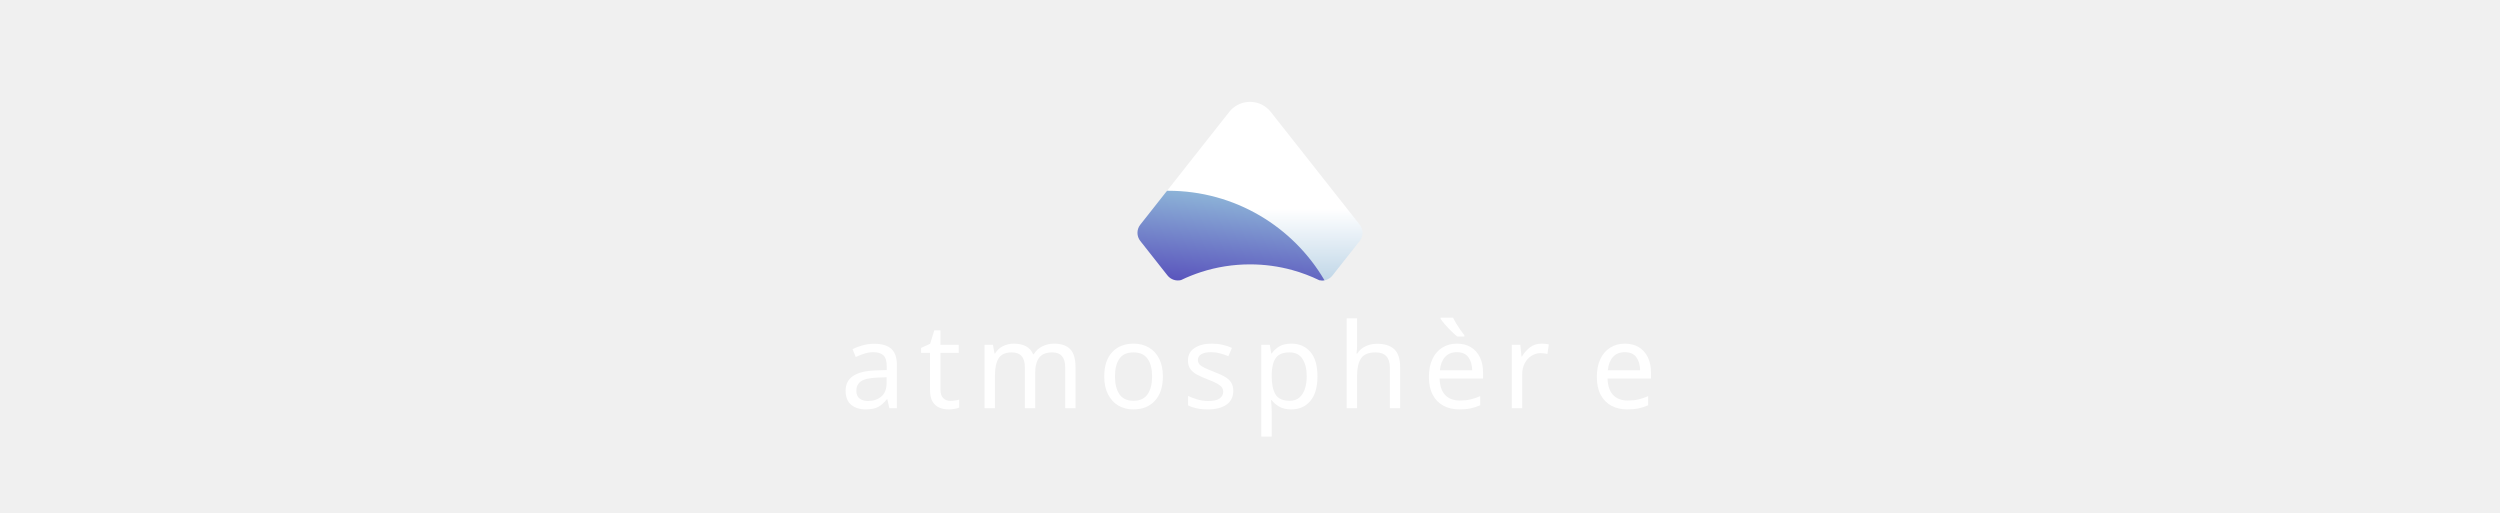
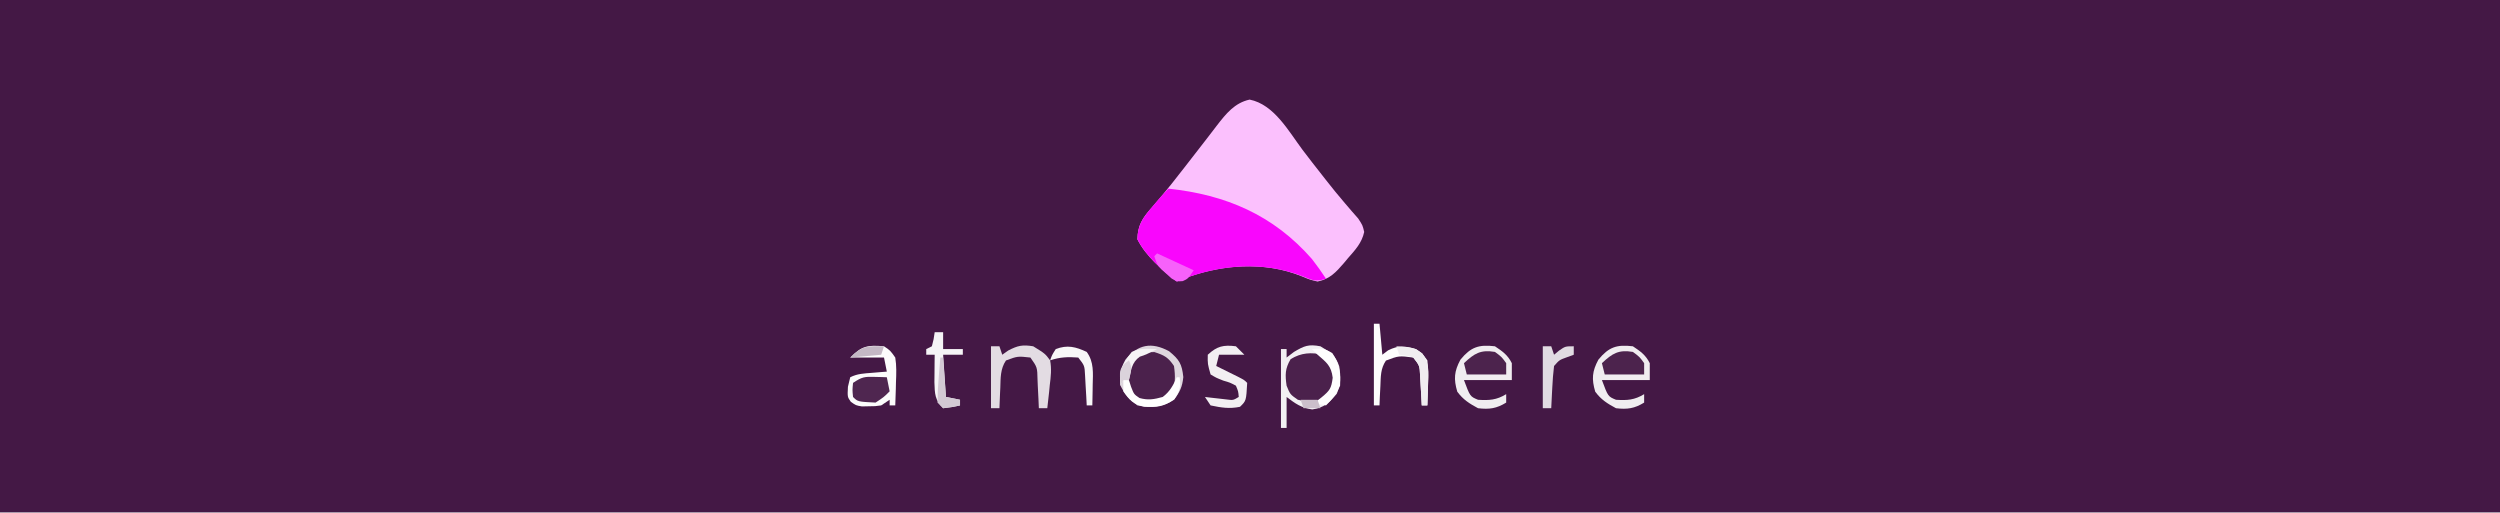
- <svg xmlns="http://www.w3.org/2000/svg" width="888" height="182" viewBox="0 0 888 182" style="background:#37394c">
-   <defs>
-     <linearGradient id="a" x1="39.803%" x2="39.803%" y1="59.878%" y2="121.158%">
-       <stop stop-color="#FFFFFF" offset="0%" />
-       <stop stop-color="#9FC1DB" offset="100%" />
-     </linearGradient>
-     <linearGradient id="b" x1="50%" x2="25.242%" y1="0%" y2="111.09%">
-       <stop stop-color="#90B9D9" offset="0%" />
-       <stop stop-color="#554BBA" offset="100%" />
-     </linearGradient>
-   </defs>
-   <g fill="none" fill-rule="evenodd" transform="translate(298 8)">
-     <text fill="#FFFFFF" font-family="Montserrat-Light, Montserrat" font-size="42" font-weight="300" letter-spacing="4.5">
-       <tspan x=".422" y="137">atmosphèr</tspan>
-       <tspan x="266.882" y="137">e</tspan>
-     </text>
-     <g transform="translate(105.688 28.125)">
-       <path fill="url(#a)" d="M66.043,63.522 C61.641,55.913 51.64,45.901 40.312,39.337 C29.864,33.282 18.75,32.8 10.535,32.03 L32.941,3.624 C36.14,-0.431 42.033,-1.136 46.105,2.051 C46.692,2.51 47.223,3.039 47.684,3.624 L79.287,43.689 C80.623,45.382 80.623,47.766 79.287,49.459 L69.598,61.742 C68.715,62.859 67.401,63.484 66.043,63.522 Z" />
-       <path fill="url(#b)" d="M55.327,59.799 C50.548,58.483 45.512,57.78 40.312,57.78 C34.254,57.78 28.419,58.734 22.951,60.5 C20.499,61.292 18.121,62.247 15.829,63.352 C14.062,63.796 12.159,63.177 11,61.708 L1.338,49.459 C0.002,47.766 0.002,45.382 1.338,43.689 L10.847,31.634 C10.981,31.633 11.116,31.632 11.25,31.632 C34.948,31.632 55.648,44.419 66.777,63.444 C66.175,63.556 65.551,63.551 64.939,63.421 C61.88,61.935 58.666,60.718 55.327,59.799 Z" />
-     </g>
-   </g>
+ <svg xmlns="http://www.w3.org/2000/svg" version="1.1" width="888" height="182">
+   <path d="M0 0 C293.04 0 586.08 0 888 0 C888 60.06 888 120.12 888 182 C594.96 182 301.92 182 0 182 C0 121.94 0 61.88 0 0 Z " fill="#441845" transform="translate(0,0)" />
+   <path d="M0 0 C8.659 1.732 13.793 11.156 18.775 17.831 C21.037 20.837 23.362 23.793 25.688 26.75 C26.142 27.332 26.596 27.914 27.065 28.513 C29.264 31.317 31.493 34.079 33.82 36.777 C34.643 37.738 35.465 38.698 36.312 39.688 C37.049 40.524 37.785 41.361 38.543 42.223 C40.125 44.625 40.125 44.625 40.688 47.016 C39.849 50.904 37.502 53.406 34.938 56.312 C34.455 56.893 33.972 57.474 33.475 58.072 C30.707 61.285 28.44 63.769 24.125 64.625 C21.406 63.98 21.406 63.98 18.625 62.812 C5.164 57.273 -10.298 58.556 -23.738 63.727 C-24.796 64.171 -24.796 64.171 -25.875 64.625 C-31.173 60.408 -36.77 55.753 -39.875 49.625 C-39.759 44.734 -38.172 42.237 -35 38.625 C-34.185 37.672 -33.371 36.72 -32.531 35.738 C-32.097 35.234 -31.662 34.729 -31.215 34.209 C-28.899 31.471 -26.705 28.64 -24.5 25.812 C-24.044 25.231 -23.587 24.65 -23.117 24.051 C-20.697 20.967 -18.293 17.872 -15.906 14.762 C-15.419 14.132 -14.933 13.502 -14.431 12.853 C-13.505 11.653 -12.583 10.45 -11.667 9.243 C-8.408 5.037 -5.349 1.163 0 0 Z " fill="#FBC0FD" transform="translate(443.875,35.375)" />
+   <path d="M0 0 C20.33 2.154 37.278 9.318 51 25 C52.787 27.282 54.402 29.578 56 32 C52.274 33.242 51.208 32.548 47.625 31.125 C33.232 25.455 17.098 27.072 3 33 C-2.298 28.783 -7.895 24.128 -11 18 C-10.944 12.766 -8.849 10.062 -5.5 6.188 C-4.685 5.232 -3.871 4.277 -3.031 3.293 C-1 1 -1 1 0 0 Z " fill="#F906FD" transform="translate(415,67)" />
+   <path d="M0 0 C3.521 2.059 5.435 3.263 6.703 7.16 C7.278 10.906 7.272 13.342 5.812 16.875 C3.059 20.104 1.415 21.785 -2.875 22.438 C-6.75 21.895 -8.919 20.347 -12 18 C-12 21.63 -12 25.26 -12 29 C-12.66 29 -13.32 29 -14 29 C-14 19.76 -14 10.52 -14 1 C-13.34 1 -12.68 1 -12 1 C-12 1.99 -12 2.98 -12 4 C-11.134 3.34 -10.268 2.68 -9.375 2 C-5.672 -0.194 -4.198 -0.787 0 0 Z " fill="#4B214C" transform="translate(469,123)" />
+   <path d="M0 0 C3.658 2.993 4.567 4.534 5.062 9.188 C4.706 12.684 3.846 14.455 1.75 17.25 C-2.476 20.067 -6.286 20.05 -11.25 19.25 C-14.074 17.06 -15.665 15.42 -17.25 12.25 C-17.694 8.342 -17.387 6.505 -15.5 3 C-11.076 -2.408 -6.288 -3.386 0 0 Z " fill="#4B214C" transform="translate(415.25,124.75)" />
+   <path d="M0 0 C2.7 1.8 4.542 3.084 6 6 C6 7.98 6 9.96 6 12 C0.39 12 -5.22 12 -11 12 C-8.833 17.833 -8.833 17.833 -6 19 C-2.044 19.258 0.597 19.094 4 17 C4 17.99 4 18.98 4 20 C0.573 22.109 -2.009 22.479 -6 22 C-9.065 20.35 -11.308 18.944 -13.375 16.125 C-14.696 11.634 -14.484 8.899 -12.25 4.75 C-8.611 0.302 -5.757 -0.705 0 0 Z " fill="#F0EDF0" transform="translate(580,123)" />
+   <path d="M0 0 C2.7 1.8 4.542 3.084 6 6 C6 7.98 6 9.96 6 12 C0.39 12 -5.22 12 -11 12 C-8.833 17.833 -8.833 17.833 -6 19 C-2.044 19.258 0.597 19.094 4 17 C4 17.99 4 18.98 4 20 C0.573 22.109 -2.009 22.479 -6 22 C-9.065 20.35 -11.308 18.944 -13.375 16.125 C-14.696 11.634 -14.484 8.899 -12.25 4.75 C-8.611 0.302 -5.757 -0.705 0 0 Z " fill="#F0EDF0" transform="translate(531,123)" />
+   <path d="M0 0 C2.211 1.473 2.211 1.473 4 4 C4.482 6.934 4.378 9.787 4.25 12.75 C4.232 13.543 4.214 14.336 4.195 15.152 C4.148 17.102 4.077 19.051 4 21 C3.34 21 2.68 21 2 21 C2 20.34 2 19.68 2 19 C1.01 19.66 0.02 20.32 -1 21 C-3.156 21.301 -3.156 21.301 -5.5 21.312 C-6.66 21.338 -6.66 21.338 -7.844 21.363 C-10 21 -10 21 -11.793 19.707 C-13 18 -13 18 -12.812 14.375 C-12.544 13.261 -12.276 12.148 -12 11 C-9.431 9.716 -7.234 9.67 -4.375 9.438 C-3.372 9.354 -2.369 9.27 -1.336 9.184 C-0.565 9.123 0.206 9.062 1 9 C0.67 7.35 0.34 5.7 0 4 C-3.96 4 -7.92 4 -12 4 C-7.846 -0.154 -5.854 -0.505 0 0 Z " fill="#FCFCFC" transform="translate(314,123)" />
+   <path d="M0 0 C3.521 2.059 5.435 3.263 6.703 7.16 C7.278 10.906 7.272 13.342 5.812 16.875 C3.059 20.104 1.415 21.785 -2.875 22.438 C-6.75 21.895 -8.919 20.347 -12 18 C-12 21.63 -12 25.26 -12 29 C-12.66 29 -13.32 29 -14 29 C-14 19.76 -14 10.52 -14 1 C-13.34 1 -12.68 1 -12 1 C-12 1.99 -12 2.98 -12 4 C-11.134 3.34 -10.268 2.68 -9.375 2 C-5.672 -0.194 -4.198 -0.787 0 0 Z M-10.562 4.562 C-12.572 7.97 -12.547 10.104 -12 14 C-10.746 17.088 -10.746 17.088 -8 19 C-4.854 19.71 -2.145 19.716 1 19 C4.069 16.455 4.848 14.911 5.5 11 C4.848 7.089 4.069 5.545 1 3 C-3.324 2.088 -6.769 2.249 -10.562 4.562 Z " fill="#F2F0F3" transform="translate(469,123)" />
+   <path d="M0 0 C0.99 0 1.98 0 3 0 C3.33 0.99 3.66 1.98 4 3 C4.701 2.505 5.402 2.01 6.125 1.5 C9.535 -0.279 11.206 -0.62 15 0 C19.236 2.622 19.236 2.622 21 5 C21.585 8.013 21.261 10.785 20.875 13.812 C20.8 14.601 20.725 15.389 20.648 16.201 C20.461 18.137 20.234 20.069 20 22 C19.01 22 18.02 22 17 22 C16.927 20.302 16.927 20.302 16.852 18.57 C16.777 17.089 16.701 15.607 16.625 14.125 C16.594 13.379 16.563 12.632 16.531 11.863 C16.444 7.465 16.444 7.465 14 4 C9.465 3.497 9.465 3.497 5.32 5.039 C3.305 8.032 3.427 11.189 3.312 14.688 C3.278 15.389 3.244 16.091 3.209 16.814 C3.127 18.542 3.062 20.271 3 22 C2.01 22 1.02 22 0 22 C0 14.74 0 7.48 0 0 Z " fill="#E3DCE3" transform="translate(352,123)" />
+   <path d="M0 0 C0.66 0 1.32 0 2 0 C2.33 3.63 2.66 7.26 3 11 C3.681 10.484 4.361 9.969 5.062 9.438 C8.905 7.557 10.911 7.885 15 9 C17.199 10.543 17.199 10.543 19 13 C19.291 15.894 19.382 18.379 19.25 21.25 C19.232 21.995 19.214 22.74 19.195 23.508 C19.148 25.339 19.077 27.17 19 29 C18.34 29 17.68 29 17 29 C16.951 28.024 16.902 27.048 16.852 26.043 C16.777 24.771 16.702 23.498 16.625 22.188 C16.555 20.923 16.486 19.658 16.414 18.355 C16.239 14.872 16.239 14.872 14 12 C8.894 11.345 8.894 11.345 4.289 13.074 C2.328 16.003 2.472 18.706 2.312 22.188 C2.247 23.46 2.181 24.732 2.113 26.043 C2.057 27.507 2.057 27.507 2 29 C1.34 29 0.68 29 0 29 C0 19.43 0 9.86 0 0 Z " fill="#FDFDFD" transform="translate(488,115)" />
+   <path d="M0 0 C3.658 2.993 4.567 4.534 5.062 9.188 C4.706 12.684 3.846 14.455 1.75 17.25 C-2.476 20.067 -6.286 20.05 -11.25 19.25 C-14.074 17.06 -15.665 15.42 -17.25 12.25 C-17.694 8.342 -17.387 6.505 -15.5 3 C-11.076 -2.408 -6.288 -3.386 0 0 Z M-13.25 3.25 C-14.851 6.453 -14.739 9.775 -14.25 13.25 C-12.207 16.315 -10.809 17.072 -7.312 18.188 C-3.651 18.262 -2.12 17.464 0.75 15.25 C2.351 12.047 2.239 8.725 1.75 5.25 C-0.293 2.185 -1.691 1.428 -5.188 0.312 C-8.849 0.238 -10.38 1.036 -13.25 3.25 Z " fill="#DED6DE" transform="translate(415.25,124.75)" />
+   <path d="M0 0 C0.99 0 1.98 0 3 0 C3 1.98 3 3.96 3 6 C5.31 6 7.62 6 10 6 C10 6.66 10 7.32 10 8 C7.69 8 5.38 8 3 8 C3.33 12.95 3.66 17.9 4 23 C5.65 23.33 7.3 23.66 9 24 C9 24.66 9 25.32 9 26 C6.125 26.625 6.125 26.625 3 27 C0.057 24.057 0.027 21.885 -0.098 17.766 C-0.086 16.605 -0.074 15.445 -0.062 14.25 C-0.053 13.08 -0.044 11.909 -0.035 10.703 C-0.024 9.811 -0.012 8.919 0 8 C-0.99 8 -1.98 8 -3 8 C-3 7.34 -3 6.68 -3 6 C-2.34 5.67 -1.68 5.34 -1 5 C-0.344 2.473 -0.344 2.473 0 0 Z " fill="#F5F4F6" transform="translate(332,118)" />
+   <path d="M0 0 C2.375 1.75 2.375 1.75 4 4 C4 5.32 4 6.64 4 8 C-0.62 8 -5.24 8 -10 8 C-10.33 6.68 -10.66 5.36 -11 4 C-7.33 0.545 -5.082 -0.865 0 0 Z " fill="#4C234D" transform="translate(580,125)" />
+   <path d="M0 0 C2.375 1.75 2.375 1.75 4 4 C4 5.32 4 6.64 4 8 C-0.62 8 -5.24 8 -10 8 C-10.33 6.68 -10.66 5.36 -11 4 C-7.33 0.545 -5.082 -0.865 0 0 Z " fill="#4C234D" transform="translate(531,125)" />
+   <path d="M0 0 C0.99 0.99 1.98 1.98 3 3 C0.03 3 -2.94 3 -6 3 C-6.33 4.32 -6.66 5.64 -7 7 C-6.29 7.349 -5.579 7.699 -4.848 8.059 C-3.929 8.514 -3.009 8.969 -2.062 9.438 C-1.146 9.89 -0.229 10.342 0.715 10.809 C3 12 3 12 4 13 C3.652 19.374 3.652 19.374 1.438 21.5 C-2.343 22.276 -5.206 21.796 -9 21 C-9.66 20.01 -10.32 19.02 -11 18 C-10.301 18.084 -9.603 18.168 -8.883 18.254 C-7.973 18.356 -7.063 18.458 -6.125 18.562 C-5.22 18.667 -4.315 18.771 -3.383 18.879 C-0.983 19.197 -0.983 19.197 1 18 C0.848 16.037 0.848 16.037 0 14 C-2.057 12.902 -2.057 12.902 -4.5 12.188 C-6.965 11.215 -6.965 11.215 -9 10 C-10.062 6.25 -10.062 6.25 -10 3 C-6.708 -0.038 -4.439 -0.567 0 0 Z " fill="#F2EFF2" transform="translate(439,123)" />
+   <path d="M0 0 C1.212 0.027 1.212 0.027 2.449 0.055 C3.372 0.089 3.372 0.089 4.312 0.125 C4.643 1.775 4.973 3.425 5.312 5.125 C3.25 7.188 3.25 7.188 0.312 9.125 C-6.003 8.809 -6.003 8.809 -7.688 7.125 C-7.938 4.688 -7.938 4.688 -7.688 2.125 C-4.484 -0.011 -3.668 -0.106 0 0 Z " fill="#4F2650" transform="translate(310.6875,133.875)" />
+   <path d="M0 0 C0.99 0 1.98 0 3 0 C3.33 0.99 3.66 1.98 4 3 C4.598 2.505 5.196 2.01 5.812 1.5 C8 0 8 0 11 0 C11 0.99 11 1.98 11 3 C10.216 3.289 9.432 3.578 8.625 3.875 C5.903 4.849 5.903 4.849 4 7 C3.694 9.569 3.489 12.048 3.375 14.625 C3.336 15.331 3.298 16.038 3.258 16.766 C3.164 18.51 3.081 20.255 3 22 C2.01 22 1.02 22 0 22 C0 14.74 0 7.48 0 0 Z " fill="#E1DBE2" transform="translate(548,123)" />
+   <path d="M0 0 C2.615 3.577 2.229 7.512 2.125 11.75 C2.116 12.447 2.107 13.145 2.098 13.863 C2.074 15.576 2.038 17.288 2 19 C1.34 19 0.68 19 0 19 C-0.049 18.024 -0.098 17.048 -0.148 16.043 C-0.261 14.135 -0.261 14.135 -0.375 12.188 C-0.445 10.923 -0.514 9.658 -0.586 8.355 C-0.761 4.872 -0.761 4.872 -3 2 C-6.716 1.73 -9.457 1.819 -13 3 C-12.312 1.062 -12.312 1.062 -11 -1 C-6.899 -2.595 -3.916 -1.828 0 0 Z " fill="#F8F7F8" transform="translate(386,125)" />
+   <path d="M0 0 C6.435 2.97 6.435 2.97 13 6 C11 9 11 9 9.105 9.859 C7 10 7 10 5.113 8.891 C4.519 8.349 3.925 7.808 3.312 7.25 C2.711 6.719 2.109 6.188 1.488 5.641 C0 4 0 4 -1 1 C-0.67 0.67 -0.34 0.34 0 0 Z " fill="#F761FA" transform="translate(411,90)" />
+   <path d="M0 0 C6.247 0.481 6.247 0.481 9.219 2.531 C11.719 5.996 11.438 9.155 11.25 13.25 C11.232 13.995 11.214 14.74 11.195 15.508 C11.148 17.339 11.077 19.17 11 21 C10.34 21 9.68 21 9 21 C8.951 20.024 8.902 19.048 8.852 18.043 C8.739 16.135 8.739 16.135 8.625 14.188 C8.555 12.923 8.486 11.658 8.414 10.355 C8.239 6.872 8.239 6.872 6 4 C3.437 3.27 3.437 3.27 1 3 C0.67 2.01 0.34 1.02 0 0 Z " fill="#F0EDF0" transform="translate(496,123)" />
+   <path d="M0 0 C3.088 -0.343 4.6 -0.256 7.25 1.438 C9.763 5.117 10.221 8.581 10 13 C8.649 16.023 7.324 17.676 5 20 C2.875 19.625 2.875 19.625 1 19 C1.804 18.381 2.609 17.762 3.438 17.125 C6.411 14.659 6.872 13.957 7.375 10.188 C6.877 5.958 5.169 4.716 2 2 C1.34 1.34 0.68 0.68 0 0 Z " fill="#FEFEFE" transform="translate(466,124)" />
+   <path d="M0 0 C0.33 0 0.66 0 1 0 C1.502 3.511 1.122 4.817 -0.875 7.812 C-4.69 10.483 -7.047 10.724 -11.617 10.492 C-15.313 9.729 -16.914 8.059 -19 5 C-19 3.68 -19 2.36 -19 1 C-18.34 1 -17.68 1 -17 1 C-16.753 1.784 -16.505 2.567 -16.25 3.375 C-15.222 6.036 -15.222 6.036 -13.25 7.375 C-10.161 8.233 -8.073 7.85 -5 7 C-2.454 5.091 -1.29 2.878 0 0 Z " fill="#FFFFFF" transform="translate(418,134)" />
+   <path d="M0 0 C-4 2 -4 2 -6.125 2.688 C-9.094 4.766 -9.243 7.593 -10 11 C-10.66 11 -11.32 11 -12 11 C-12.33 11.66 -12.66 12.32 -13 13 C-13.503 7.714 -12.269 5.134 -9 1 C-6.043 -0.478 -3.258 -0.06 0 0 Z " fill="#F6F4F6" transform="translate(411,124)" />
+   <path d="M0 0 C0.33 0 0.66 0 1 0 C1.33 4.62 1.66 9.24 2 14 C3.65 14.33 5.3 14.66 7 15 C7 15.66 7 16.32 7 17 C4.125 17.625 4.125 17.625 1 18 C0.34 17.34 -0.32 16.68 -1 16 C-0.983 13.244 -0.861 10.612 -0.625 7.875 C-0.568 7.121 -0.512 6.367 -0.453 5.59 C-0.312 3.726 -0.157 1.863 0 0 Z " fill="#D3C9D4" transform="translate(334,127)" />
+   <path d="M0 0 C-0.33 0.99 -0.66 1.98 -1 3 C-4.63 3.33 -8.26 3.66 -12 4 C-7.739 -0.261 -5.919 -0.11 0 0 Z " fill="#C4B8C5" transform="translate(314,123)" />
+   <path d="M0 0 C1.333 2.667 0.671 4.167 0 7 C-0.66 7 -1.32 7 -2 7 C-2.33 7.66 -2.66 8.32 -3 9 C-3.369 3.462 -3.369 3.462 -1.5 1.125 C-1.005 0.754 -0.51 0.383 0 0 Z " fill="#DBD3DB" transform="translate(401,128)" />
+   <path d="M0 0 C1.98 0 3.96 0 6 0 C6.33 0.99 6.66 1.98 7 3 C5.02 3 3.04 3 1 3 C0.67 2.01 0.34 1.02 0 0 Z " fill="#CBBFCB" transform="translate(462,142)" />
</svg>
